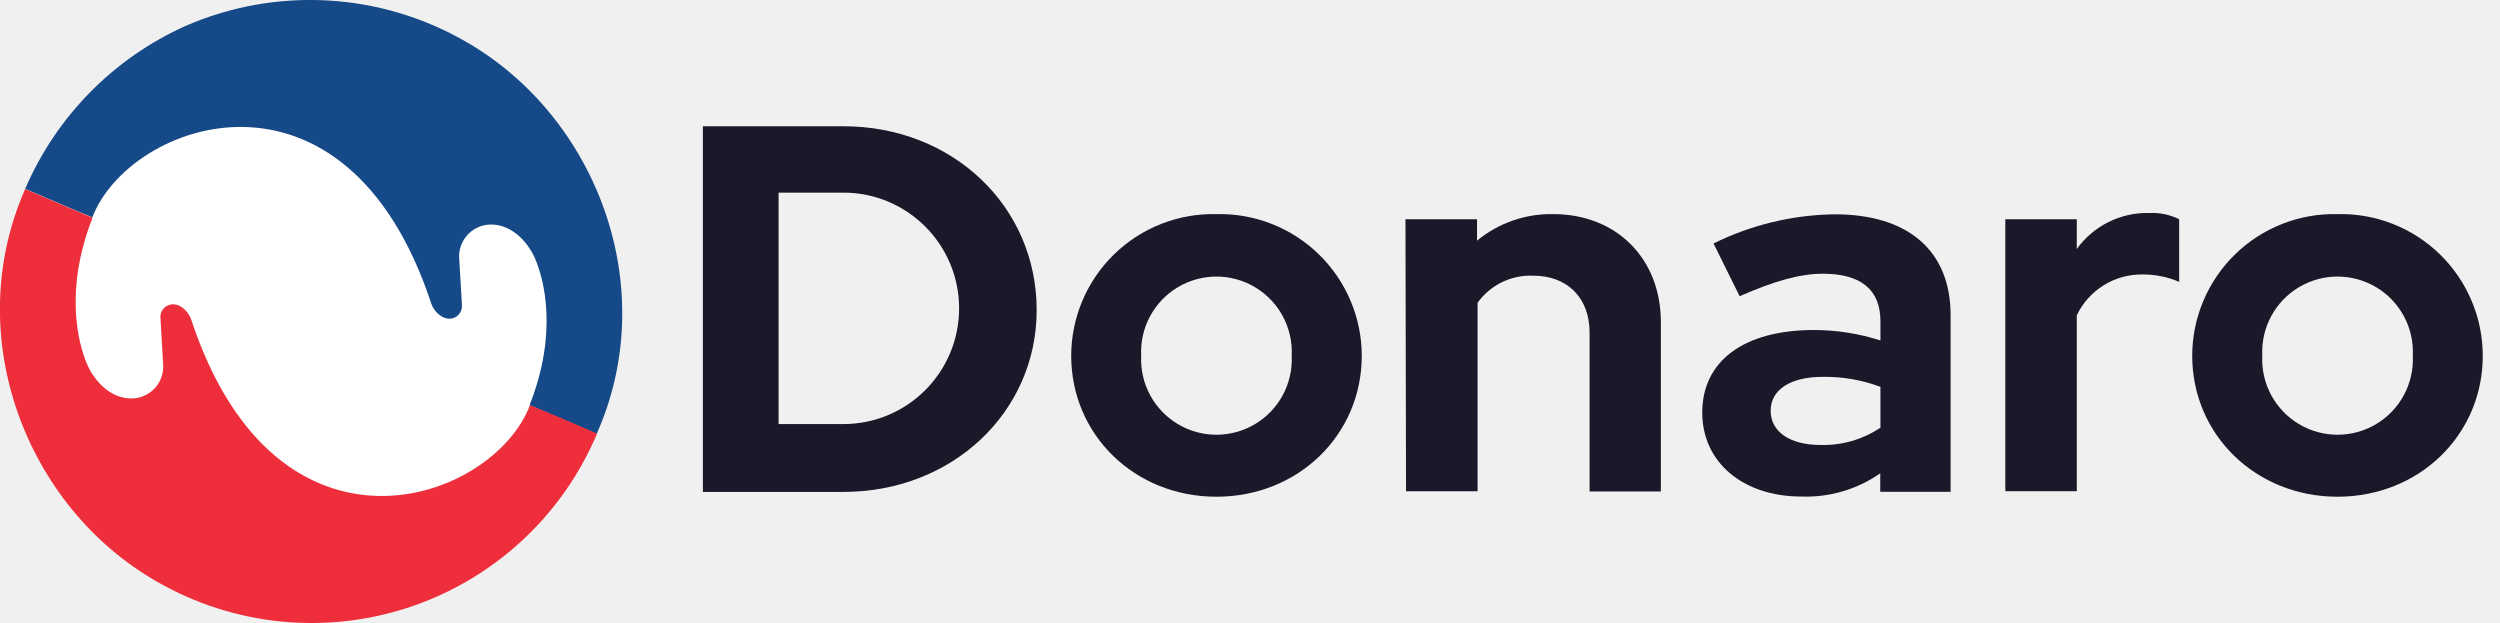
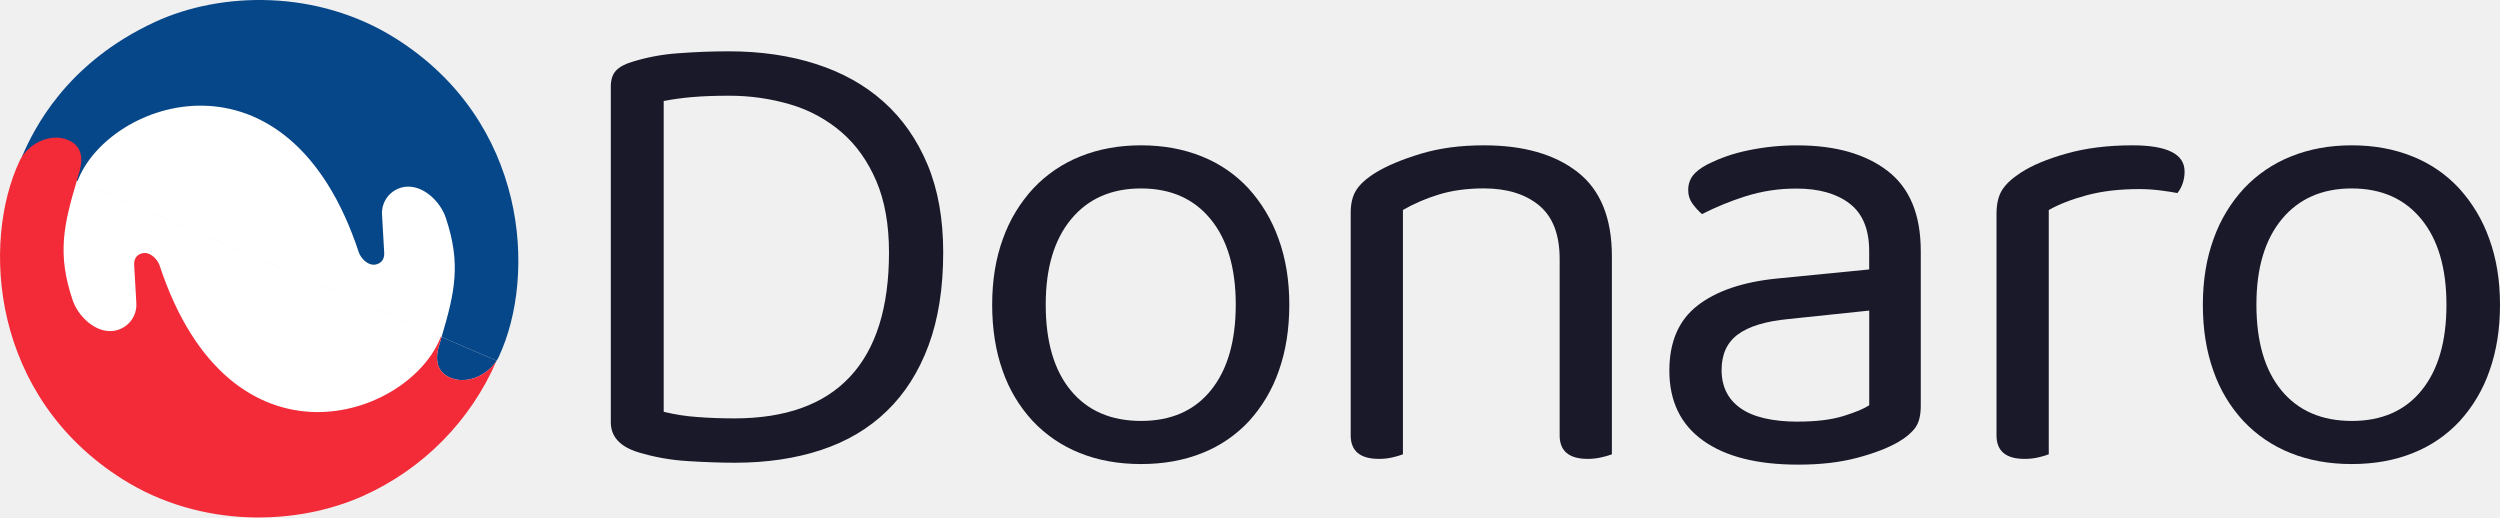
- <svg xmlns="http://www.w3.org/2000/svg" id="Layer_1" data-name="Layer 1" viewBox="0 0 270.07 67.29">
+ <svg xmlns="http://www.w3.org/2000/svg" viewBox="0 0 1837.94 380.43">
  <defs>
-     <style>.cls-1{fill:#fff;}.cls-2{fill:#154988;}.cls-3{fill:#ee2f3b;}.cls-4{fill:none;}.cls-5{isolation:isolate;}.cls-6{fill:#191929;}</style>
+     <style>.cls-1{fill:#fff;}.cls-2{fill:#064789;}.cls-3{fill:#f32b38;}.cls-4{fill:#191929;}</style>
  </defs>
-   <path class="cls-1" d="M46.68,40.74c.92,2.08,2.83,3.84,5.08,3.65a3.44,3.44,0,0,0,3.13-3.76l-.29-4.88a1.4,1.4,0,0,1,.64-1.32c1.21-.69,2.4.58,2.66,1.41,9.22,28,32.59,19.84,36.61,9.29l2.79,1.2h0l-2.79-1.2c3.09-7.76,1.63-13.53.59-15.85-.92-2.08-2.83-3.85-5.08-3.65a3.44,3.44,0,0,0-3.13,3.75l.29,4.89a1.41,1.41,0,0,1-.64,1.32c-1.21.69-2.4-.58-2.66-1.41-9.22-28-32.59-19.84-36.61-9.3l-2.4-1h0l2.4,1C44.2,32.64,45.64,38.41,46.68,40.74Z" transform="translate(-37.28 -1.36)" />
-   <path class="cls-2" d="M83.88,34.18c.26.83,1.45,2.1,2.66,1.41a1.41,1.41,0,0,0,.64-1.32l-.29-4.89A3.45,3.45,0,0,1,90,25.63c2.25-.2,4.16,1.57,5.08,3.65,1,2.32,2.48,8.09-.59,15.85l2.79,1.2,4.46,1.9c7.06-15.87-.05-34.35-14.21-42.41a33.67,33.67,0,0,0-30.2-1.66A34,34,0,0,0,40,21.76l4.85,2.08,2.4,1C51.29,14.34,74.66,6.19,83.88,34.18Z" transform="translate(-37.28 -1.36)" />
-   <path class="cls-3" d="M94.53,45.13c-4,10.55-27.39,18.7-36.61-9.29-.27-.83-1.45-2.1-2.66-1.41a1.36,1.36,0,0,0-.64,1.32l.28,4.88a3.44,3.44,0,0,1-3.12,3.76c-2.26.19-4.16-1.57-5.08-3.65-1-2.33-2.48-8.1.58-15.86l-2.39-1L40,21.78C33,37.65,40.09,56.14,54.25,64.2a33.46,33.46,0,0,0,47.53-16l-4.46-1.92Z" transform="translate(-37.28 -1.36)" />
-   <rect class="cls-4" x="72.38" y="12.91" width="197.68" height="41.39" />
-   <g class="cls-5">
-     <path class="cls-6" d="M113.21,15h15.18c11.8,0,20.88,8.64,20.88,19.86,0,11-9.08,19.64-20.88,19.64H113.21V15Zm8.18,7.28V47.17h7a12.48,12.48,0,0,0,0-25h-7Z" transform="translate(-37.28 -1.36)" />
-     <path class="cls-6" d="M168.69,24.49a15.34,15.34,0,0,1,15.7,15.29c0,8.57-6.88,15.24-15.7,15.24S153,48.35,153,39.78A15.33,15.33,0,0,1,168.69,24.49Zm8.13,15.29a8.14,8.14,0,1,0-16.26,0,8.14,8.14,0,1,0,16.26,0Z" transform="translate(-37.28 -1.36)" />
-     <path class="cls-6" d="M189.11,25.05h7.73v2.31a12.55,12.55,0,0,1,8.23-2.87c6.83,0,11.63,4.8,11.63,11.67V54.45H209V37.29c0-3.72-2.36-6.15-6.1-6.15a7.05,7.05,0,0,0-6,2.92V54.43h-7.73Z" transform="translate(-37.28 -1.36)" />
-     <path class="cls-6" d="M221.17,45.93c0-5.59,4.52-8.92,12.09-8.92a23.5,23.5,0,0,1,7.16,1.13V36.06c0-3.39-2.09-5.13-6.21-5.13-2.49,0-5.26.79-9,2.43l-2.82-5.7a30.5,30.5,0,0,1,13.09-3.15c7.95,0,12.52,3.95,12.52,10.9V54.49H240.4v-2A14,14,0,0,1,231.88,55C225.57,55,221.17,51.3,221.17,45.93Zm12.76,3.5a11.06,11.06,0,0,0,6.49-1.87V43.15a17,17,0,0,0-6.21-1.08c-3.56,0-5.65,1.41-5.65,3.67S230.65,49.43,233.93,49.43Z" transform="translate(-37.28 -1.36)" />
-     <path class="cls-6" d="M253.91,25.05h7.72v3.21a9.36,9.36,0,0,1,7.85-3.89,6.57,6.57,0,0,1,3.21.67v6.77a9.84,9.84,0,0,0-3.95-.8,7.76,7.76,0,0,0-7.11,4.41v19h-7.72Z" transform="translate(-37.28 -1.36)" />
-     <path class="cls-6" d="M289.8,24.49a15.33,15.33,0,0,1,15.69,15.29c0,8.57-6.88,15.24-15.69,15.24s-15.7-6.67-15.7-15.24A15.33,15.33,0,0,1,289.8,24.49Zm8.13,15.29a8.14,8.14,0,1,0-16.26,0,8.14,8.14,0,1,0,16.26,0Z" transform="translate(-37.28 -1.36)" />
+   <g id="Layer_2" data-name="Layer 2">
+     <g id="Layer_1-2" data-name="Layer 1">
+       <path class="cls-1" d="M324.09,247.56c17.39-43.83,9.19-76.46,3.33-89.59-5.22-11.71-16-21.74-28.73-20.62A19.44,19.44,0,0,0,281,158.52l1.57,27.59c.07,2.11-.32,5.58-3.6,7.46-6.85,3.93-13.52-3.25-15.06-7.93C211.85,27.56,79.88,73.58,57.13,133.14" />
+       <path class="cls-1" d="M57.15,133.14C39.75,177,48,209.6,53.81,222.73c5.22,11.72,16,21.75,28.74,20.63a19.44,19.44,0,0,0,17.65-21.17l-1.57-27.6c-.07-2.1.32-5.57,3.6-7.46,6.85-3.92,13.52,3.26,15.06,7.93,52.1,158.08,184.07,112.07,206.81,52.51" />
+       <path class="cls-2" d="M365.09,265.13l-.1.22c-6.78,10.52-21,16.95-32.68,12.82-10.83-3.82-12.82-13-9.55-24q1-3.27,1.88-6.37l15.22,6.52Z" />
+       <path class="cls-2" d="M366.76,262.17a24.74,24.74,0,0,1-1.77,3.18l.1-.22-25.23-10.81-15.22-6.52c9.76-33.15,14.41-53.75,3.12-87.63-4-12-16.45-24-29.22-22.91a19.44,19.44,0,0,0-17.66,21.18L282.46,186c.07,2.1-.32,5.58-3.61,7.46-6.85,3.93-13.51-3.26-15.05-7.93C211.7,27.48,79.73,73.49,57,133.06l-.54-.23L41.23,126.3,16,115.49l.1-.22c8.62-20,32.23-68.82,97.92-99.16C162.54-6.3,233.24-8,290.76,28.17,387.76,89.17,394.76,202.17,366.76,262.17Z" />
+       <path class="cls-3" d="M365,265.35a192.62,192.62,0,0,1-97.92,99.17c-48.74,21.93-119.22,24.1-176.74-12.07-97-61-104-174-76-234a24.74,24.74,0,0,1,1.77-3.18c6.78-10.52,21-17,32.68-12.81,10.83,3.81,12.82,13,9.55,24q-1,3.27-1.89,6.38C46.69,166,42,186.57,53.33,220.45c4,12,16.45,24,29.22,22.91a19.44,19.44,0,0,0,17.66-21.17l-1.58-27.6c-.07-2.1.32-5.57,3.61-7.46,6.84-3.92,13.51,3.26,15.05,7.93,52.1,158.08,184.07,112.07,206.82,52.51l.53.23q-.9,3.1-1.88,6.37c-3.27,11-1.28,20.18,9.55,24C344,282.3,358.21,275.87,365,265.35Z" />
+       <path class="cls-4" d="M693.42,185.6q0,39.38-10.8,68.42t-30.73,48.24Q632,321.48,603.64,330.83t-63.37,9.36q-15.37,0-34.57-1.2a158.19,158.19,0,0,1-36.48-6.48q-20.18-6.24-20.17-22.08V63.66q0-7.68,3.84-11.76t12-6.48a146.42,146.42,0,0,1,33.6-6.25q18.74-1.44,37.45-1.44,35,0,64.09,9.37t49.69,27.84Q670.37,93.44,681.9,121T693.42,185.6Zm-39.85,0q0-30.72-9.36-52.57T618.77,97.27a101.59,101.59,0,0,0-37.45-20.41,157.27,157.27,0,0,0-45.85-6.48q-15.37,0-26.64,1a192.76,192.76,0,0,0-20.89,2.88V302.74a145.3,145.3,0,0,0,24.73,3.85q13.19,1,27.12,1,56.64,0,85.22-30.73T653.57,185.6Z" />
+       <path class="cls-4" d="M947.86,224q0,26.9-7.68,48.49a106.51,106.51,0,0,1-21.84,37A94,94,0,0,1,884,333q-20.16,8.16-45.13,8.16T793.75,333a96.19,96.19,0,0,1-34.56-23.52,104.47,104.47,0,0,1-22.09-37q-7.68-21.6-7.68-48.49t7.92-48.49a107.61,107.61,0,0,1,22.33-37A96.32,96.32,0,0,1,794.23,115q20.17-8.16,44.65-8.16T883.53,115a94.16,94.16,0,0,1,34.33,23.52,109.61,109.61,0,0,1,22.08,37Q947.86,197.12,947.86,224Zm-109-85.46q-32.65,0-51.37,22.57T768.79,224q0,40.82,18.48,63.13t51.61,22.33q33.14,0,51.37-22.57T908.5,224q0-40.33-18.49-62.89T838.88,138.55Z" />
+       <path class="cls-4" d="M1131.49,151q-15.12-12.48-40.56-12.49-19.22,0-34.09,4.8a126.68,126.68,0,0,0-25.44,11.05V334a59,59,0,0,1-7.21,2.16,43.52,43.52,0,0,1-10.56,1.2Q993,337.31,993,320V156.32q0-10.08,4.08-16.57T1011.23,127q12.48-7.66,33.13-13.92t46.57-6.24q43.68,0,68.89,19.68t25.2,61.93V334a56.16,56.16,0,0,1-7.44,2.16,44.4,44.4,0,0,1-10.32,1.2q-20.64,0-20.64-17.28V190.4Q1146.62,163.52,1131.49,151Z" />
+       <path class="cls-4" d="M1321.36,106.87q41.78,0,66.26,18.72t24.48,59V298.42q0,10.57-4.08,16.09t-12.24,10.32q-11.52,6.72-30.49,11.76t-43.44,5q-45.13,0-69.86-17.76t-24.72-51.37q0-31.69,20.64-47.77T1306,204.81l68.18-6.73V184.64q0-24-14.41-35t-38.88-11a122.2,122.2,0,0,0-37.93,5.76,210.89,210.89,0,0,0-31.69,13,45.73,45.73,0,0,1-7-7.68,16,16,0,0,1-3.12-9.61,17.47,17.47,0,0,1,3.36-11q3.36-4.32,10.56-8.16a118.21,118.21,0,0,1,29.77-10.32A174.1,174.1,0,0,1,1321.36,106.87Zm.49,203.08q20.16,0,33.36-4.09t19-7.92V228.33l-59.54,6.24q-25,2.42-37,11.28t-12,26.17q0,18.25,13.93,28.08T1321.85,310Z" />
+       <path class="cls-4" d="M1506.2,334a59,59,0,0,1-7.21,2.16,43.52,43.52,0,0,1-10.56,1.2q-20.64,0-20.64-17.28V157.28q0-11,4.08-17.53T1485.55,127q12.48-8.16,33.85-14.16t48.25-6q38.4,0,38.4,19.2a26.46,26.46,0,0,1-1.44,8.88,22.28,22.28,0,0,1-3.84,7q-4.8-.94-12.48-1.92a125.8,125.8,0,0,0-15.36-1q-22.1,0-38.89,4.56T1506.2,154.4Z" />
+       <path class="cls-4" d="M1837.94,224q0,26.9-7.69,48.49a106.36,106.36,0,0,1-21.84,37A94,94,0,0,1,1774.08,333q-20.16,8.16-45.13,8.16T1683.83,333a96.14,96.14,0,0,1-34.57-23.52,104.3,104.3,0,0,1-22.08-37q-7.7-21.6-7.69-48.49t7.93-48.49a107.43,107.43,0,0,1,22.32-37A96.27,96.27,0,0,1,1684.31,115q20.16-8.16,44.64-8.16T1773.6,115a94.07,94.07,0,0,1,34.33,23.52,109.45,109.45,0,0,1,22.08,37Q1837.93,197.12,1837.94,224Zm-109-85.46q-32.64,0-51.37,22.57T1658.86,224q0,40.82,18.48,63.13T1729,309.47q33.13,0,51.37-22.57T1798.57,224q0-40.33-18.49-62.89T1729,138.55Z" />
+     </g>
  </g>
</svg>
